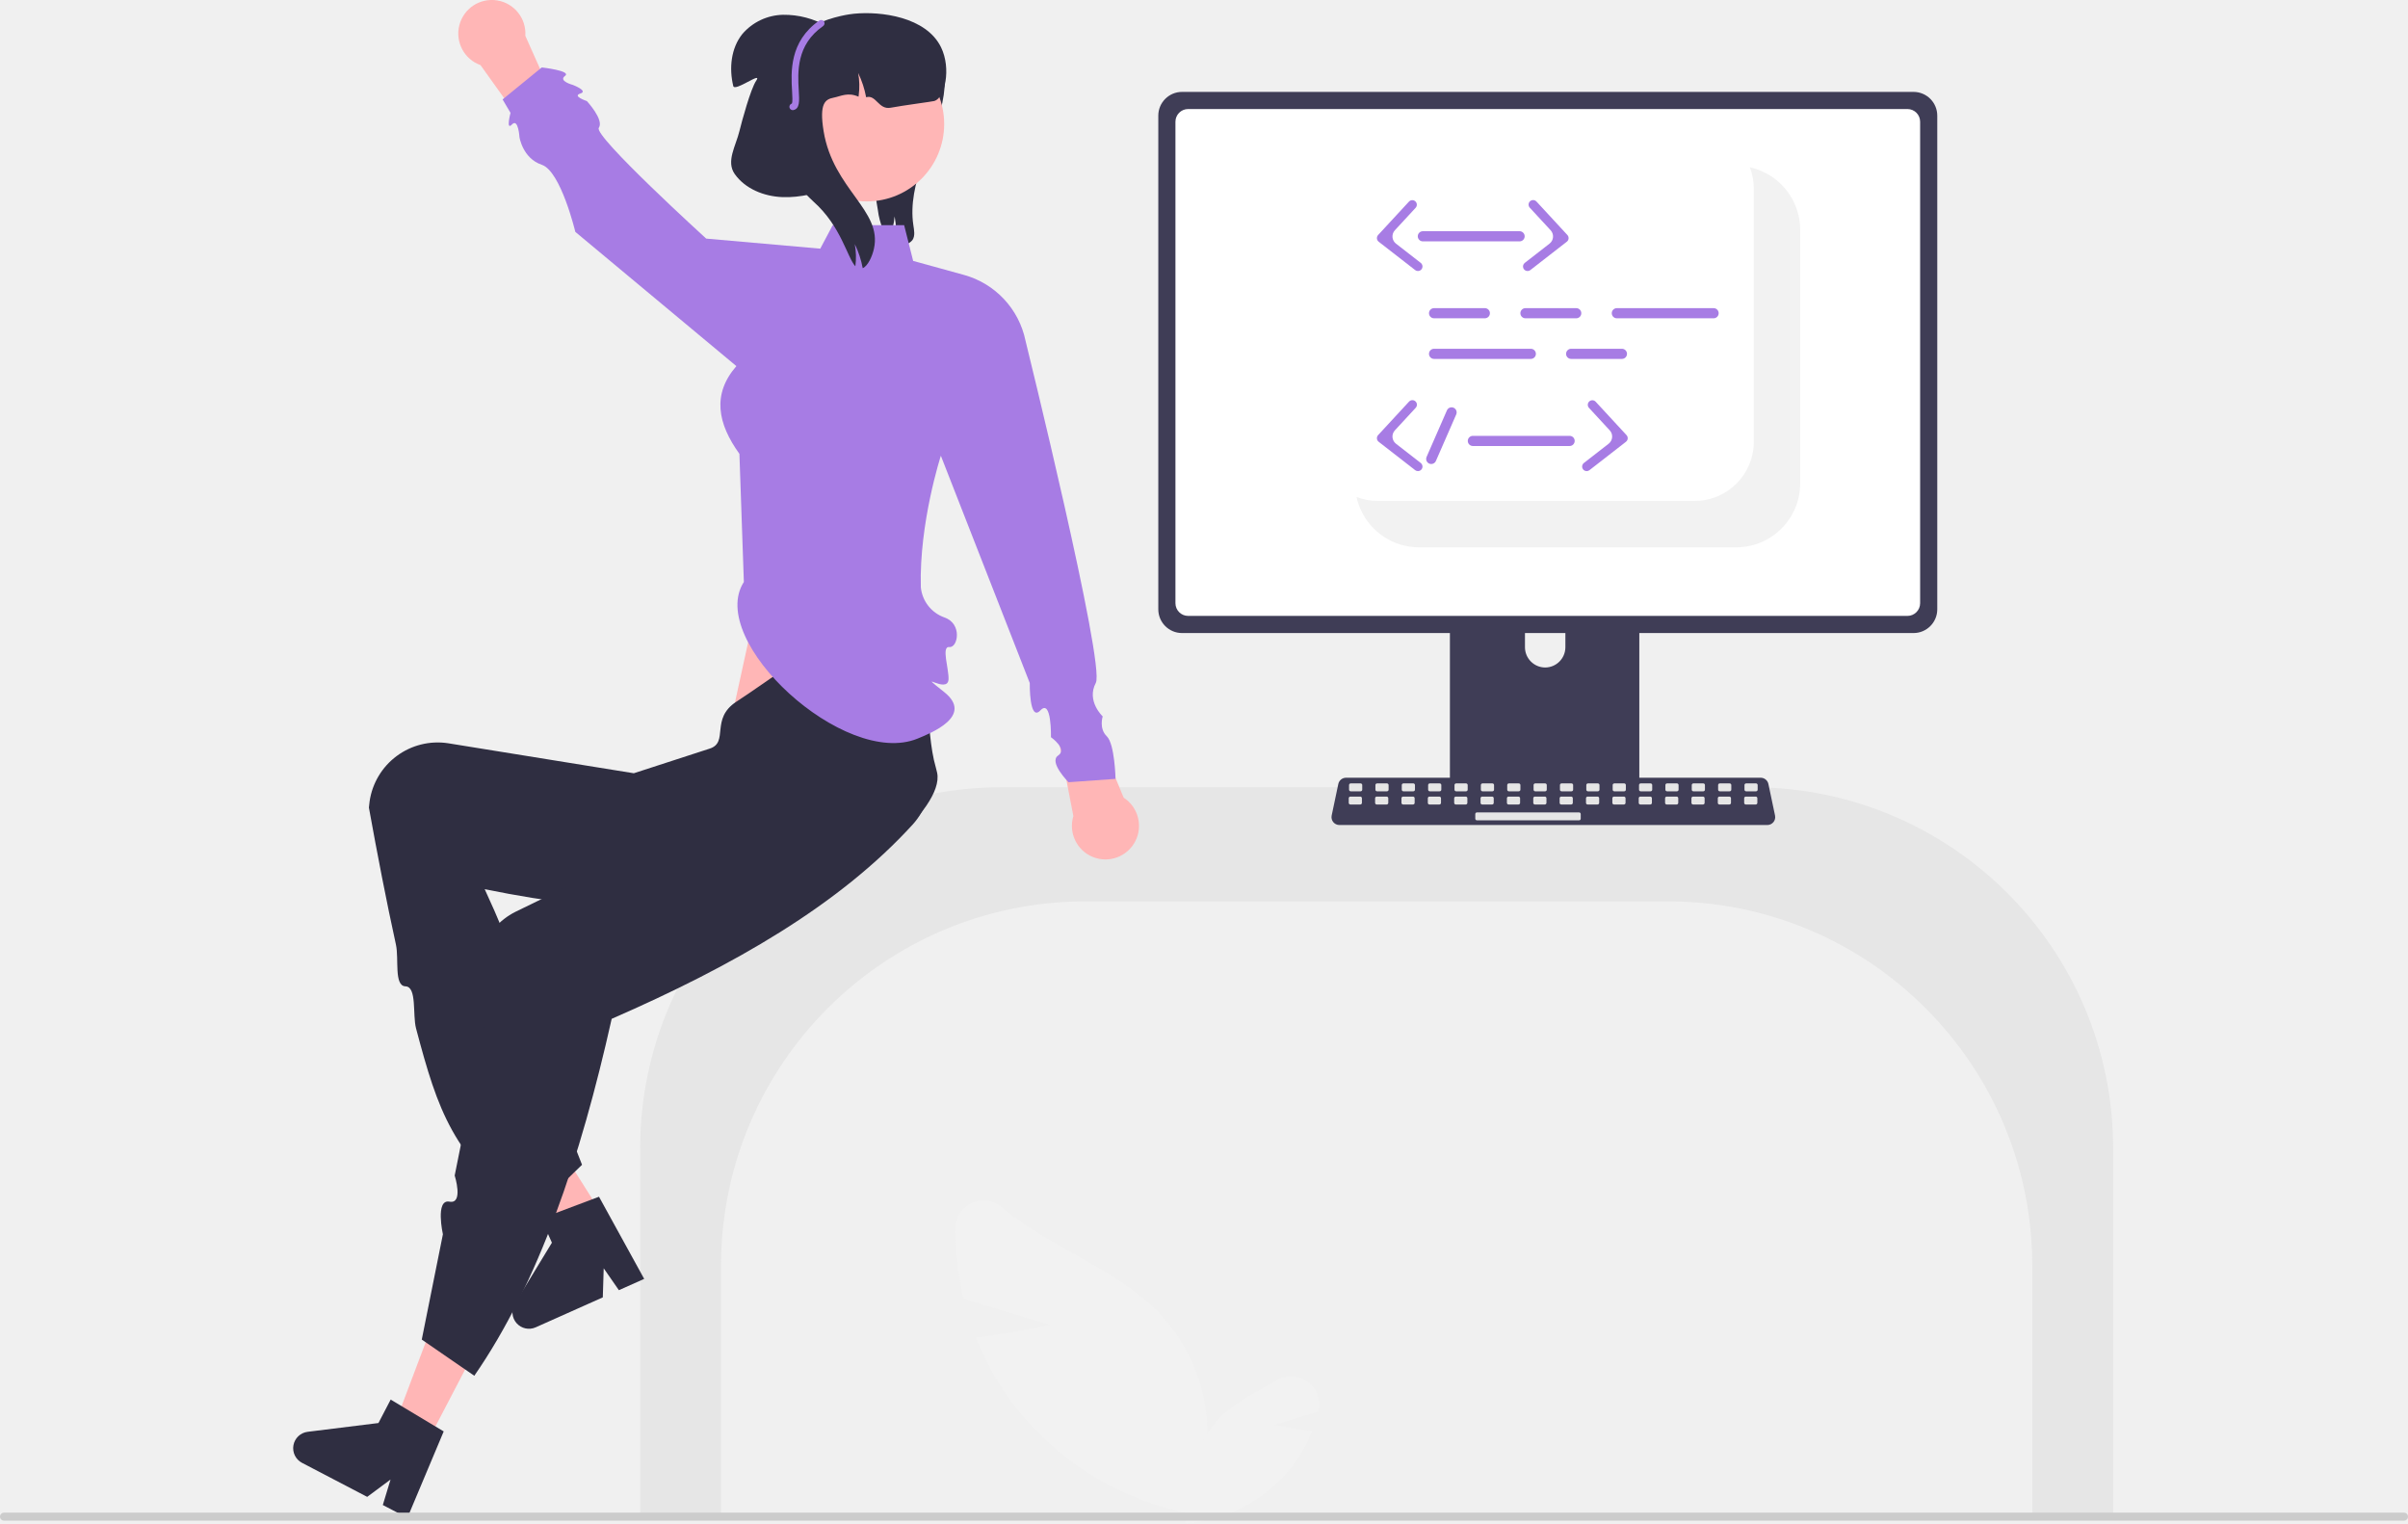
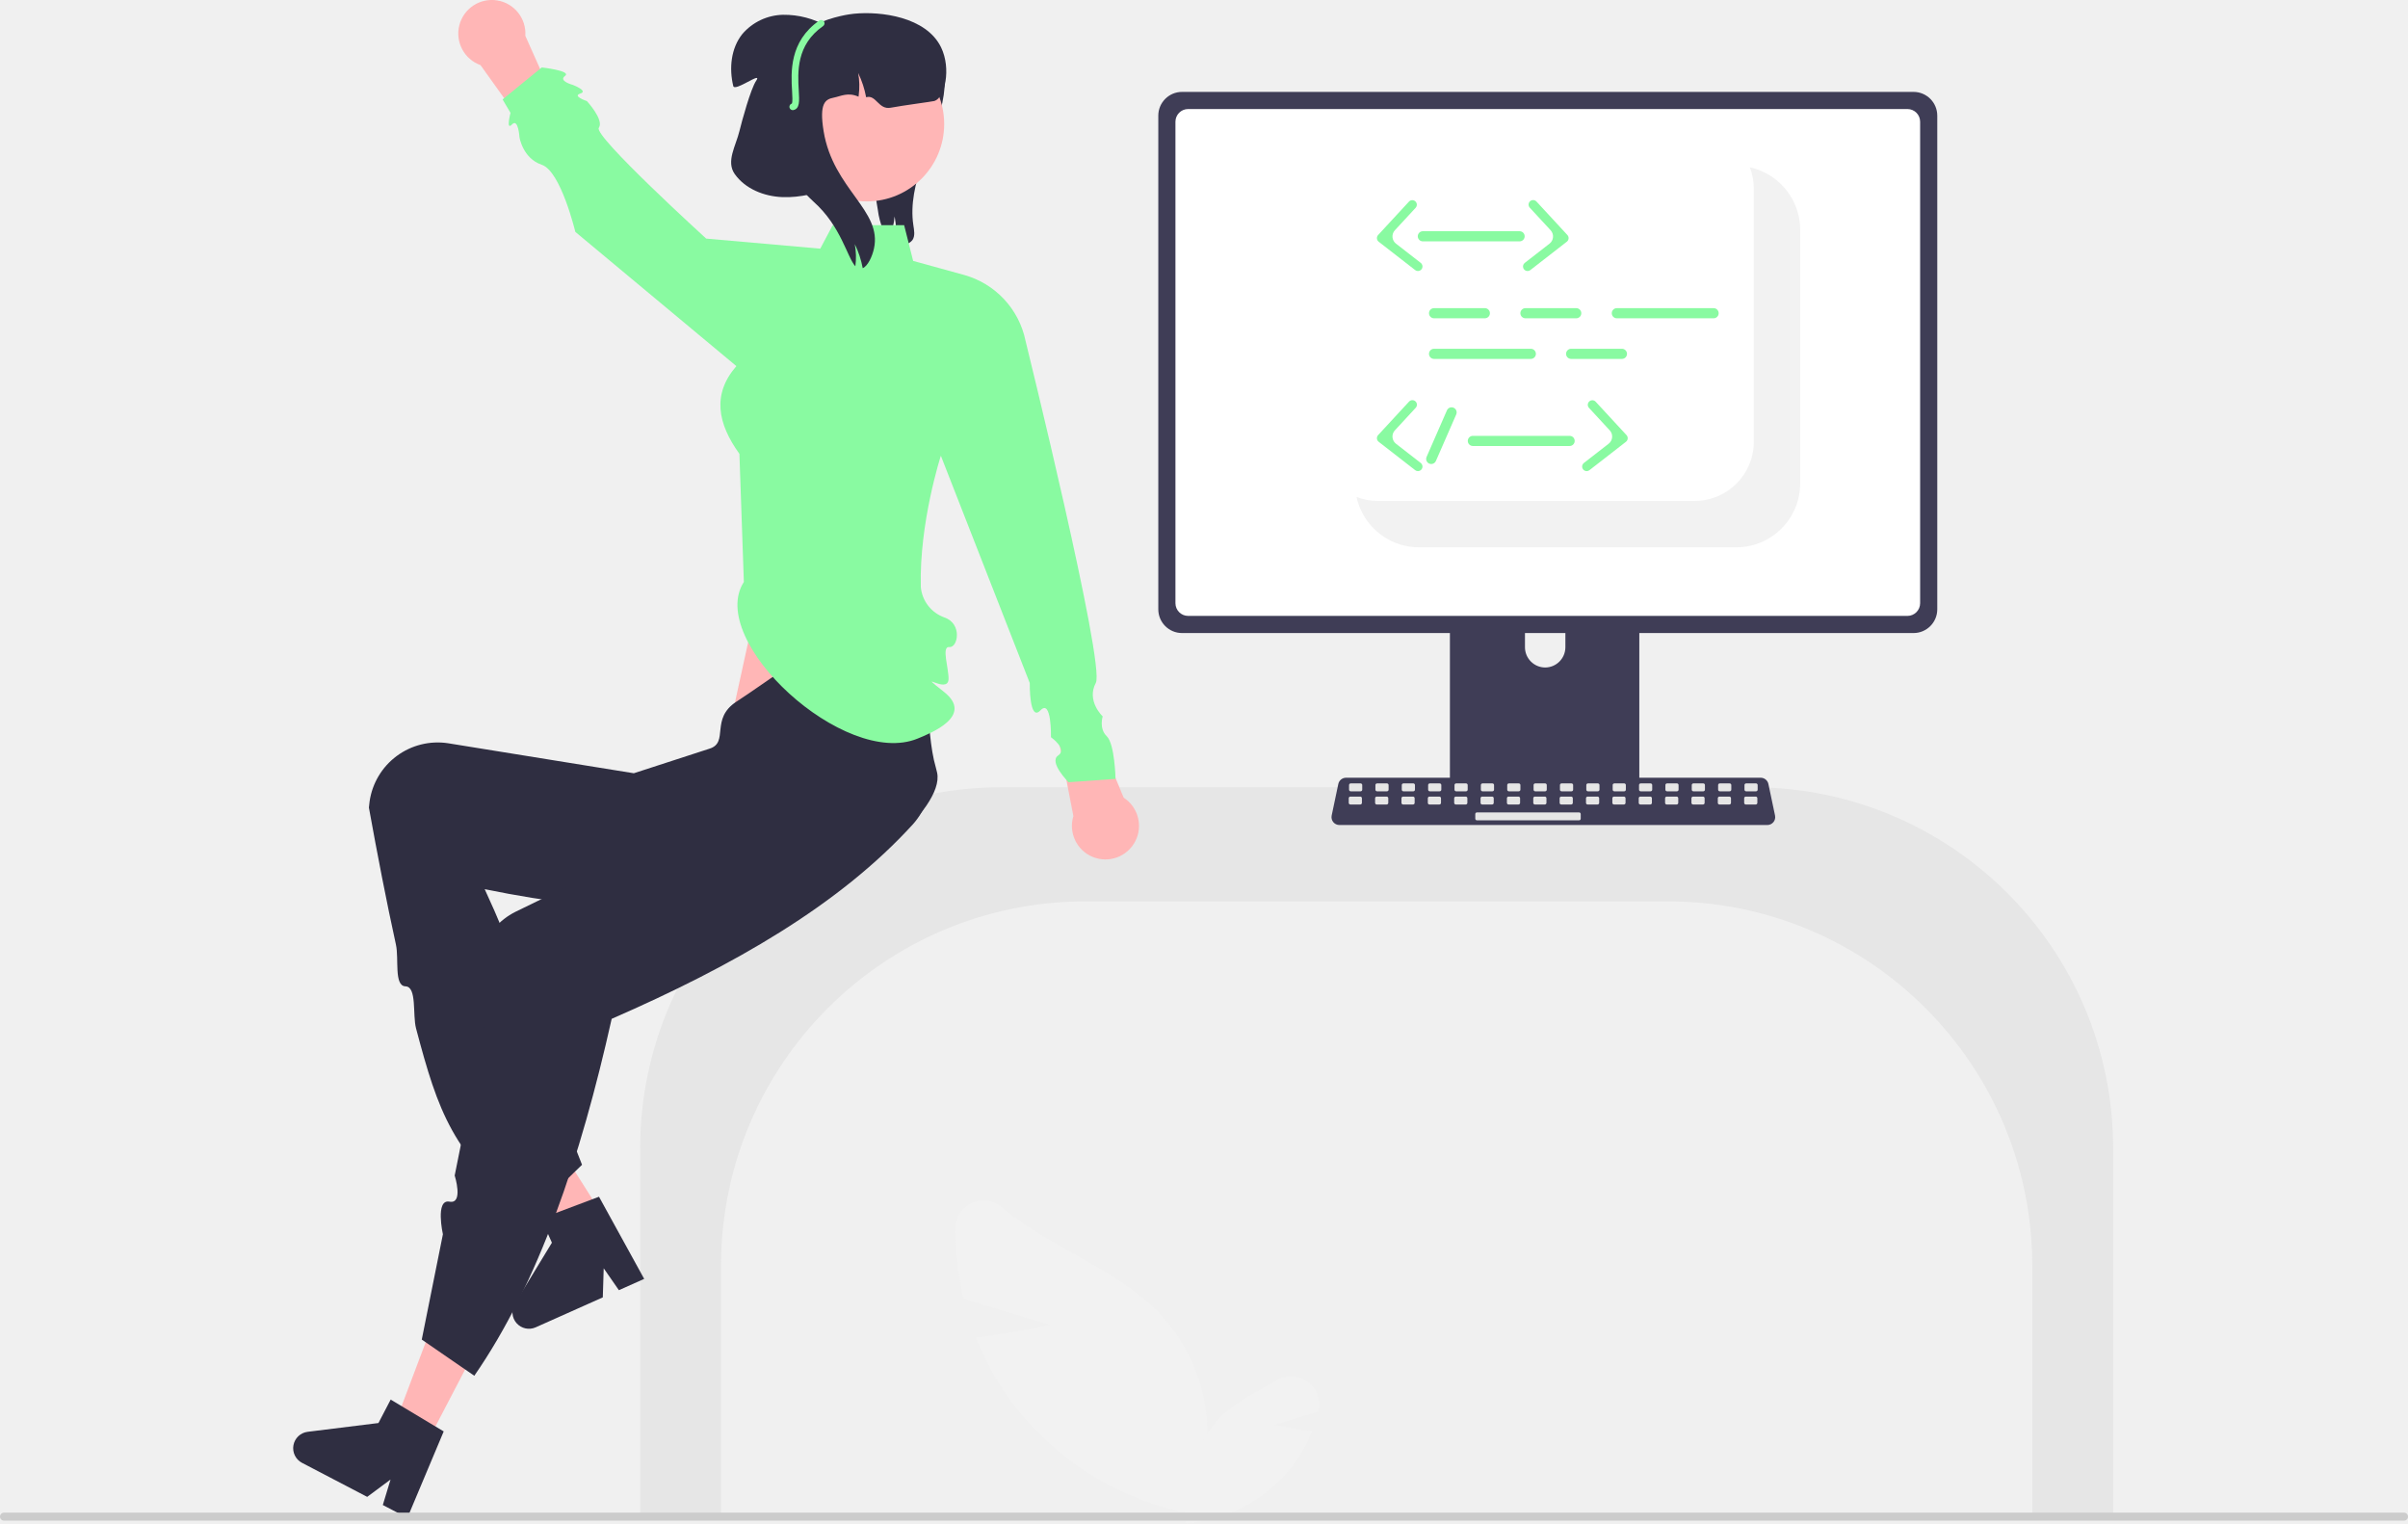
<svg xmlns="http://www.w3.org/2000/svg" data-name="Layer 1" width="717.67" height="453.964" viewBox="0 0 717.67 453.964">
  <path d="M527.601,309.438a3.827,3.827,0,0,1-4.314,1.257,5.829,5.829,0,0,1-.679-.248,28.826,28.826,0,0,0-.367-7.989,21.362,21.362,0,0,1-1.64,6.57,8.911,8.911,0,0,1-1.76-2.513,22.425,22.425,0,0,1-1.603-6.046c-1.204-7.088-2.393-14.462-.428-21.389,2.879-10.119,11.957-17.393,15.749-27.211l1.868-1.677c3.198,5.445,3.339,12.212,2.036,18.387-1.297,6.187-3.909,11.994-5.975,17.96s-3.613,12.313-2.655,18.556C528.054,306.566,528.39,308.181,527.601,309.438Z" transform="translate(-255.6148 -237.9612)" fill="#2f2e41" />
  <polygon points="230.469 157.098 218.295 212.779 271.469 230.098 263.65 157.098 230.469 157.098" fill="#ffb6b6" />
  <path d="M861.314,690.559h24.096V580.09A107.653,107.653,0,0,0,777.879,472.559H553.94A107.653,107.653,0,0,0,446.41,580.09V690.559h24.096V615.09A108.654,108.654,0,0,1,579.036,506.559H752.783A108.654,108.654,0,0,1,861.314,615.09Z" transform="translate(-255.6148 -237.9612)" fill="#e6e6e6" />
  <path d="M568.509,632.767l-25.68-7.775a88.484,88.484,0,0,1-2.509-20.963,8.399,8.399,0,0,1,13.815-6.355c13.773,11.814,33.948,18.118,46.968,31.58a52.073,52.073,0,0,1,13.888,42.946l5.621,18.181a87.259,87.259,0,0,1-63.977-35.285,84.287,84.287,0,0,1-10.122-18.565C557.405,635.296,568.509,632.767,568.509,632.767Z" transform="translate(-255.6148 -237.9612)" fill="#f2f2f2" />
  <path d="M635.438,662.54l13.098-3.966q.025-.104.05-.209a8.409,8.409,0,0,0-12.483-9.094c-5.946,3.532-12.548,6.573-17.289,11.476a26.559,26.559,0,0,0-7.083,21.904l-2.867,9.273a44.505,44.505,0,0,0,32.63-17.996,42.989,42.989,0,0,0,5.162-9.469C641.101,663.83,635.438,662.54,635.438,662.54Z" transform="translate(-255.6148 -237.9612)" fill="#f2f2f2" />
  <path d="M741.463,391.091H690.458a2.721,2.721,0,0,0-2.717,2.724v80.574h56.447V393.815A2.723,2.723,0,0,0,741.463,391.091Zm-25.331,45.781a6.051,6.051,0,0,1-6.023-6.023v-9.293a6.023,6.023,0,0,1,12.046,0v9.293a6.051,6.051,0,0,1-6.023,6.023Z" transform="translate(-255.6148 -237.9612)" fill="#3f3d56" />
  <path d="M825.924,265.347H607.895a7.078,7.078,0,0,0-7.066,7.066V419.54a7.073,7.073,0,0,0,7.066,7.066h218.029a7.073,7.073,0,0,0,7.066-7.066V272.413A7.078,7.078,0,0,0,825.924,265.347Z" transform="translate(-255.6148 -237.9612)" fill="#3f3d56" />
  <path d="M824.104,270.45H609.717a3.787,3.787,0,0,0-3.779,3.787V417.718a3.786,3.786,0,0,0,3.779,3.779H824.104a3.786,3.786,0,0,0,3.779-3.779V274.237A3.787,3.787,0,0,0,824.104,270.45Z" transform="translate(-255.6148 -237.9612)" fill="#fff" />
  <path d="M687.565,471.812v7.774a1.523,1.523,0,0,0,1.52,1.52h53.758a1.527,1.527,0,0,0,1.52-1.52V471.812Z" transform="translate(-255.6148 -237.9612)" fill="#3f3d56" />
  <path d="M782.345,483.811H654.796a2.346,2.346,0,0,1-2.296-2.83l1.979-9.4a2.356,2.356,0,0,1,2.296-1.863H780.366a2.356,2.356,0,0,1,2.296,1.863l1.979,9.4a2.346,2.346,0,0,1-2.296,2.83Z" transform="translate(-255.6148 -237.9612)" fill="#3f3d56" />
  <rect x="402.066" y="233.45" width="3.928" height="2.357" rx="0.488" fill="#e6e6e6" />
  <rect x="409.923" y="233.45" width="3.928" height="2.357" rx="0.488" fill="#e6e6e6" />
  <rect x="417.779" y="233.45" width="3.928" height="2.357" rx="0.488" fill="#e6e6e6" />
  <rect x="425.636" y="233.45" width="3.928" height="2.357" rx="0.488" fill="#e6e6e6" />
  <rect x="433.493" y="233.45" width="3.928" height="2.357" rx="0.488" fill="#e6e6e6" />
  <rect x="441.35" y="233.45" width="3.928" height="2.357" rx="0.488" fill="#e6e6e6" />
  <rect x="449.207" y="233.45" width="3.928" height="2.357" rx="0.488" fill="#e6e6e6" />
  <rect x="457.063" y="233.45" width="3.928" height="2.357" rx="0.488" fill="#e6e6e6" />
  <rect x="464.92" y="233.45" width="3.928" height="2.357" rx="0.488" fill="#e6e6e6" />
  <rect x="472.777" y="233.45" width="3.928" height="2.357" rx="0.488" fill="#e6e6e6" />
  <rect x="480.634" y="233.45" width="3.928" height="2.357" rx="0.488" fill="#e6e6e6" />
  <rect x="488.49" y="233.45" width="3.928" height="2.357" rx="0.488" fill="#e6e6e6" />
  <rect x="496.347" y="233.45" width="3.928" height="2.357" rx="0.488" fill="#e6e6e6" />
  <rect x="504.204" y="233.45" width="3.928" height="2.357" rx="0.488" fill="#e6e6e6" />
  <rect x="512.061" y="233.45" width="3.928" height="2.357" rx="0.488" fill="#e6e6e6" />
  <rect x="519.917" y="233.45" width="3.928" height="2.357" rx="0.488" fill="#e6e6e6" />
  <rect x="401.973" y="237.378" width="3.928" height="2.357" rx="0.488" fill="#e6e6e6" />
  <rect x="409.83" y="237.378" width="3.928" height="2.357" rx="0.488" fill="#e6e6e6" />
  <rect x="417.687" y="237.378" width="3.928" height="2.357" rx="0.488" fill="#e6e6e6" />
  <rect x="425.543" y="237.378" width="3.928" height="2.357" rx="0.488" fill="#e6e6e6" />
  <rect x="433.4" y="237.378" width="3.928" height="2.357" rx="0.488" fill="#e6e6e6" />
  <rect x="441.257" y="237.378" width="3.928" height="2.357" rx="0.488" fill="#e6e6e6" />
  <rect x="449.114" y="237.378" width="3.928" height="2.357" rx="0.488" fill="#e6e6e6" />
  <rect x="456.97" y="237.378" width="3.928" height="2.357" rx="0.488" fill="#e6e6e6" />
  <rect x="464.827" y="237.378" width="3.928" height="2.357" rx="0.488" fill="#e6e6e6" />
  <rect x="472.684" y="237.378" width="3.928" height="2.357" rx="0.488" fill="#e6e6e6" />
  <rect x="480.541" y="237.378" width="3.928" height="2.357" rx="0.488" fill="#e6e6e6" />
  <rect x="488.398" y="237.378" width="3.928" height="2.357" rx="0.488" fill="#e6e6e6" />
  <rect x="496.254" y="237.378" width="3.928" height="2.357" rx="0.488" fill="#e6e6e6" />
  <rect x="504.111" y="237.378" width="3.928" height="2.357" rx="0.488" fill="#e6e6e6" />
  <rect x="511.968" y="237.378" width="3.928" height="2.357" rx="0.488" fill="#e6e6e6" />
  <rect x="519.825" y="237.378" width="3.928" height="2.357" rx="0.488" fill="#e6e6e6" />
  <rect x="439.686" y="242.092" width="31.427" height="2.357" rx="0.488" fill="#e6e6e6" />
  <path d="M792.138,306.469v75.52a19.073,19.073,0,0,1-19.07,19.07h-94.52a19.081,19.081,0,0,1-17.51-11.49,17.984,17.984,0,0,1-1.13-3.51,17.367,17.367,0,0,0,6.3,1.17h94.52a17.605,17.605,0,0,0,17.58-17.58v-75.52a17.368,17.368,0,0,0-1.17-6.3,17.988,17.988,0,0,1,3.51,1.13A19.081,19.081,0,0,1,792.138,306.469Z" transform="translate(-255.6148 -237.9612)" fill="#f2f2f2" />
  <polygon points="183.897 368.973 174.522 374.778 146.903 340.828 160.739 332.262 183.897 368.973" fill="#ffb6b6" />
  <path d="M447.605,619.06l-7.541,3.367-4.524-6.519-.269,8.659-20.001,8.929a4.924,4.924,0,0,1-6.214-7.056l11.048-18.162-3.213-7.198,17.248-6.497Z" transform="translate(-255.6148 -237.9612)" fill="#2f2e41" />
  <path d="M413.25,600.403l15.834-15.344c-11.764-29.029-12.704-47.022-29.012-82.131,38.693,7.914,66.356,7.433,98.356.337,10.833-2.365,38.786-23.956,36.487-35.027q-.161-.776-.381-1.538c-3.435-11.711-1.016-29.646-8.451-42.642-13.755-5.186-34.653,12.326-51,23-7.883,5.147-2.112,12.161-8,14l-22.569,7.326-55.373-8.943a20.511,20.511,0,0,0-23.376,17.359q-.141.902-.204,1.813c2.548,14.103,5.204,27.837,8.063,40.873.923,4.208-.635,12.275,2.836,12.395s2.073,8.464,3.154,12.543C386.269,569.54,390.477,581.694,413.25,600.403Z" transform="translate(-255.6148 -237.9612)" fill="#2f2e41" />
  <polygon points="127.329 429.745 117.562 424.647 133.015 383.711 147.43 391.235 127.329 429.745" fill="#ffb6b6" />
  <path d="M381.316,637.145l15.661,10.783c19.195-27.76,31.658-64.854,40.939-106.36,36.139-15.765,67.761-33.801,89.796-57.993a20.915,20.915,0,0,0-1.209-29.095q-.578-.542-1.196-1.039c-9.545-7.603-30.743-3.228-44.292-9.583l-24.204,33.5,2.782,7.803-8.42,4.099-7.109,3.461-8.138,3.962L409.248,509.669a20.484,20.484,0,0,0-9.089,27.629q.404.818.878,1.6l-9.908,49.36s2.726,8.593-1.563,7.789-1.952,9.725-1.952,9.725Z" transform="translate(-255.6148 -237.9612)" fill="#2f2e41" />
  <path d="M377.029,690.267l-7.321-3.821,2.301-7.594-6.955,5.165-19.418-10.135a4.924,4.924,0,0,1,1.673-9.252l21.096-2.616,3.647-6.988,15.802,9.486Z" transform="translate(-255.6148 -237.9612)" fill="#2f2e41" />
  <path d="M590.506,475.665l-11.423-27.606-9,5,5.435,28.082a10.001,10.001,0,1,0,14.988-5.476Z" transform="translate(-255.6148 -237.9612)" fill="#ffb6b6" />
  <path d="M398.823,257.368l17.381,24.3,7.633-6.909L412.18,248.638a10.001,10.001,0,1,0-13.357,8.73Z" transform="translate(-255.6148 -237.9612)" fill="#ffb6b6" />
-   <path d="M477.312,411.382c-11.274,17.486,30.028,55.586,51.772,46.677,3.807-1.56,16.904-6.713,7.952-13.856s1.038.851,1.274-3.799c.158-3.109-2.249-9.929.262-9.637s3.953-6.971-1.517-8.822a10.618,10.618,0,0,1-7-9c-.523-19.167,5.968-39.177,5.968-39.177l26.498,67.735s-.196,11.719,3.183,8.137,3.133,8.009,3.133,8.009,5.025,3.507,2.135,5.458,3.111,7.952,3.111,7.952l14-1s-.219-10.4-2.61-12.7-1.216-5.919-1.216-5.919-4.928-4.584-2.051-9.983-20.951-101.961-20.951-101.961a25.72,25.72,0,0,0-18.366-19.62l-15.121-4.163-2.685-10.653H503.792l-3.709,7-34-3s-33.643-30.61-32-33-3.573-7.986-3.573-7.986-4.454-1.458-1.941-2.236-2.237-2.578-2.237-2.578-4.4-1.156-2.325-2.678-6.925-2.522-6.925-2.522l-11.677,9.528,2.36,4.002s-1.439,5.449.439,3.46,2.232,3.784,2.232,3.784.959,6.322,6.646,8.227,10,20,10,20l48,40c-7.311,8.391-5.571,17.166.906,26.142Z" transform="translate(-255.6148 -237.9612)" fill="#a77ce4" />
+   <path d="M477.312,411.382c-11.274,17.486,30.028,55.586,51.772,46.677,3.807-1.56,16.904-6.713,7.952-13.856s1.038.851,1.274-3.799c.158-3.109-2.249-9.929.262-9.637s3.953-6.971-1.517-8.822a10.618,10.618,0,0,1-7-9c-.523-19.167,5.968-39.177,5.968-39.177l26.498,67.735s-.196,11.719,3.183,8.137,3.133,8.009,3.133,8.009,5.025,3.507,2.135,5.458,3.111,7.952,3.111,7.952l14-1s-.219-10.4-2.61-12.7-1.216-5.919-1.216-5.919-4.928-4.584-2.051-9.983-20.951-101.961-20.951-101.961a25.72,25.72,0,0,0-18.366-19.62l-15.121-4.163-2.685-10.653H503.792l-3.709,7-34-3s-33.643-30.61-32-33-3.573-7.986-3.573-7.986-4.454-1.458-1.941-2.236-2.237-2.578-2.237-2.578-4.4-1.156-2.325-2.678-6.925-2.522-6.925-2.522l-11.677,9.528,2.36,4.002s-1.439,5.449.439,3.46,2.232,3.784,2.232,3.784.959,6.322,6.646,8.227,10,20,10,20l48,40c-7.311,8.391-5.571,17.166.906,26.142Z" transform="translate(-255.6148 -237.9612)" fill="#89faa1" />
  <circle cx="258.343" cy="36.964" r="23.056" fill="#ffb6b6" />
  <path d="M534.083,268.059c-.59.17-9.25,1.3-13,2-3.68.69-4.32-4-7.33-3.12a.127.127,0,0,0-.01-.06,28.344,28.344,0,0,0-2.37-7.17,21.178,21.178,0,0,1,.17,6.6.984.984,0,0,1-.02.17c-.01.1-.03.19-.04.29-3.18-1.4-5.2-.15-7.4.29-2.46.49-4.38,1.57-3,10,2.83,17.34,17.55,23.53,15,35-.5,2.27-1.76,5.11-3.34,5.82a28.344,28.344,0,0,0-2.37-7.17,21.178,21.178,0,0,1,.17,6.6c-2.45-2.65-4.22-11.91-12.46-19.25-2.03-1.8-12.2-12.48-13.42-15a32.136,32.136,0,0,1,.54,6.11,29.416,29.416,0,0,1-.28,4.1,1.151,1.151,0,0,1-.03.26c-.01.16-.04.3-.06.45-.02.17-.05.33-.08.5-3.33-.48-6.28-1.06-7.67-2.42-6.76-6.58,1.49-19.4,6-31,6.45-16.61,25.18-18.82,27-19,8.02-.81,21.57.91,26,10C539.183,258.429,537.203,267.159,534.083,268.059Z" transform="translate(-255.6148 -237.9612)" fill="#2f2e41" />
  <path d="M485.468,271.808l16.701-25.98a25.612,25.612,0,0,0-13.188-3.46,16.419,16.419,0,0,0-12.109,5.711c-3.411,4.239-3.996,10.232-2.718,15.521C474.595,265.427,483,259,481,262c-1.642,2.349-4.327,12.222-5,15-1.084,4.472-4.063,9.062-1.409,12.821,3.139,4.444,8.74,6.654,14.177,6.878s10.788-1.282,15.954-2.989Z" transform="translate(-255.6148 -237.9612)" fill="#2f2e41" />
-   <path d="M491.886,270.783a1,1,0,0,1-.273-1.962c.262-.433.155-2.253.068-3.725-.325-5.524-.87-14.769,8.106-21.01a1.0 1,0,0,1,1.142,1.642c-8.055,5.601-7.571,13.815-7.251,19.25.183,3.107.315,5.352-1.57,5.779A.994.994,0,0,1,491.886,270.783Z" transform="translate(-255.6148 -237.9612)" fill="#a77ce4" />
+   <path d="M491.886,270.783a1,1,0,0,1-.273-1.962c.262-.433.155-2.253.068-3.725-.325-5.524-.87-14.769,8.106-21.01a1.0 1,0,0,1,1.142,1.642c-8.055,5.601-7.571,13.815-7.251,19.25.183,3.107.315,5.352-1.57,5.779A.994.994,0,0,1,491.886,270.783Z" transform="translate(-255.6148 -237.9612)" fill="#89faa1" />
  <path d="M255.615,689.912a1.186,1.186,0,0,0,1.183,1.19H972.095a1.19,1.19,0,0,0,0-2.38h-715.29a1.186,1.186,0,0,0-1.19,1.183Z" transform="translate(-255.6148 -237.9612)" fill="#ccc" />
-   <path d="M698.15,332.811H683.017a1.513,1.513,0,0,1,0-3.026h15.132a1.513,1.513,0,0,1,0,3.026Z" transform="translate(-255.6148 -237.9612)" fill="#a77ce4" />
-   <path d="M725.387,332.811H710.255a1.513,1.513,0,1,1,0-3.026h15.132a1.513,1.513,0,1,1,0,3.026Z" transform="translate(-255.6148 -237.9612)" fill="#a77ce4" />
-   <path d="M739.006,344.916H723.874a1.513,1.513,0,1,1,0-3.026h15.132a1.513,1.513,0,1,1,0,3.026Z" transform="translate(-255.6148 -237.9612)" fill="#a77ce4" />
-   <path d="M711.852,344.916H683.017a1.513,1.513,0,0,1,0-3.026H711.852a1.513,1.513,0,0,1,0,3.026Z" transform="translate(-255.6148 -237.9612)" fill="#a77ce4" />
-   <path d="M766.327,332.811H737.493a1.513,1.513,0,0,1,0-3.026h28.834a1.513,1.513,0,1,1,0,3.026Z" transform="translate(-255.6148 -237.9612)" fill="#a77ce4" />
-   <path d="M708.509,309.887H679.675a1.513,1.513,0,1,1,0-3.026h28.834a1.513,1.513,0,1,1,0,3.026Z" transform="translate(-255.6148 -237.9612)" fill="#a77ce4" />
-   <path d="M710.88,318.727a1.355,1.355,0,0,1-.832-2.425l7.383-5.739a2.714,2.714,0,0,0,.328-3.984l-6.199-6.711a1.355,1.355,0,1,1,1.99-1.839l9.205,9.965a1.355,1.355,0,0,1-.163,1.99l-10.881,8.458A1.351,1.351,0,0,1,710.88,318.727Z" transform="translate(-255.6148 -237.9612)" fill="#a77ce4" />
-   <path d="M678.216,318.727a1.355,1.355,0,0,0,.832-2.425l-7.383-5.739a2.714,2.714,0,0,1-.328-3.984l6.199-6.711a1.355,1.355,0,0,0-1.99-1.839l-9.205,9.965a1.355,1.355,0,0,0,.163,1.99l10.881,8.458A1.351,1.351,0,0,0,678.216,318.727Z" transform="translate(-255.6148 -237.9612)" fill="#a77ce4" />
-   <path d="M723.416,370.867H694.581a1.513,1.513,0,0,1,0-3.026h28.834a1.513,1.513,0,0,1,0,3.026Z" transform="translate(-255.6148 -237.9612)" fill="#a77ce4" />
-   <path d="M728.497,378.352a1.355,1.355,0,0,1-.832-2.425l7.383-5.739a2.714,2.714,0,0,0,.328-3.984l-6.199-6.711a1.355,1.355,0,0,1,1.99-1.839l9.205,9.965a1.355,1.355,0,0,1-.163,1.99l-10.881,8.458A1.351,1.351,0,0,1,728.497,378.352Z" transform="translate(-255.6148 -237.9612)" fill="#a77ce4" />
-   <path d="M678.216,378.352a1.355,1.355,0,0,0,.832-2.425l-7.383-5.739a2.714,2.714,0,0,1-.328-3.984l6.199-6.711a1.355,1.355,0,1,0-1.99-1.839l-9.205,9.965a1.355,1.355,0,0,0,.163,1.99l10.881,8.458A1.351,1.351,0,0,0,678.216,378.352Z" transform="translate(-255.6148 -237.9612)" fill="#a77ce4" />
-   <path d="M680.789,374.113l6.061-13.865a1.513,1.513,0,0,1,2.773,1.212l-6.061,13.865a1.513,1.513,0,1,1-2.773-1.212Z" transform="translate(-255.6148 -237.9612)" fill="#a77ce4" />
+   <path d="M698.15,332.811H683.017a1.513,1.513,0,0,1,0-3.026h15.132a1.513,1.513,0,0,1,0,3.026Z" transform="translate(-255.6148 -237.9612)" fill="#89faa1" />
+   <path d="M725.387,332.811H710.255a1.513,1.513,0,1,1,0-3.026h15.132a1.513,1.513,0,1,1,0,3.026Z" transform="translate(-255.6148 -237.9612)" fill="#89faa1" />
+   <path d="M739.006,344.916H723.874a1.513,1.513,0,1,1,0-3.026h15.132a1.513,1.513,0,1,1,0,3.026Z" transform="translate(-255.6148 -237.9612)" fill="#89faa1" />
+   <path d="M711.852,344.916H683.017a1.513,1.513,0,0,1,0-3.026H711.852a1.513,1.513,0,0,1,0,3.026Z" transform="translate(-255.6148 -237.9612)" fill="#89faa1" />
+   <path d="M766.327,332.811H737.493a1.513,1.513,0,0,1,0-3.026h28.834a1.513,1.513,0,1,1,0,3.026Z" transform="translate(-255.6148 -237.9612)" fill="#89faa1" />
+   <path d="M708.509,309.887H679.675a1.513,1.513,0,1,1,0-3.026h28.834a1.513,1.513,0,1,1,0,3.026Z" transform="translate(-255.6148 -237.9612)" fill="#89faa1" />
+   <path d="M710.88,318.727a1.355,1.355,0,0,1-.832-2.425l7.383-5.739a2.714,2.714,0,0,0,.328-3.984l-6.199-6.711a1.355,1.355,0,1,1,1.99-1.839l9.205,9.965a1.355,1.355,0,0,1-.163,1.99l-10.881,8.458A1.351,1.351,0,0,1,710.88,318.727Z" transform="translate(-255.6148 -237.9612)" fill="#89faa1" />
+   <path d="M678.216,318.727a1.355,1.355,0,0,0,.832-2.425l-7.383-5.739a2.714,2.714,0,0,1-.328-3.984l6.199-6.711a1.355,1.355,0,0,0-1.99-1.839l-9.205,9.965a1.355,1.355,0,0,0,.163,1.99l10.881,8.458A1.351,1.351,0,0,0,678.216,318.727Z" transform="translate(-255.6148 -237.9612)" fill="#89faa1" />
+   <path d="M723.416,370.867H694.581a1.513,1.513,0,0,1,0-3.026h28.834a1.513,1.513,0,0,1,0,3.026Z" transform="translate(-255.6148 -237.9612)" fill="#89faa1" />
+   <path d="M728.497,378.352a1.355,1.355,0,0,1-.832-2.425l7.383-5.739a2.714,2.714,0,0,0,.328-3.984l-6.199-6.711a1.355,1.355,0,0,1,1.99-1.839l9.205,9.965a1.355,1.355,0,0,1-.163,1.99l-10.881,8.458A1.351,1.351,0,0,1,728.497,378.352Z" transform="translate(-255.6148 -237.9612)" fill="#89faa1" />
+   <path d="M678.216,378.352a1.355,1.355,0,0,0,.832-2.425l-7.383-5.739a2.714,2.714,0,0,1-.328-3.984l6.199-6.711a1.355,1.355,0,1,0-1.99-1.839l-9.205,9.965a1.355,1.355,0,0,0,.163,1.99l10.881,8.458A1.351,1.351,0,0,0,678.216,378.352Z" transform="translate(-255.6148 -237.9612)" fill="#89faa1" />
+   <path d="M680.789,374.113l6.061-13.865a1.513,1.513,0,0,1,2.773,1.212l-6.061,13.865a1.513,1.513,0,1,1-2.773-1.212Z" transform="translate(-255.6148 -237.9612)" fill="#89faa1" />
</svg>
